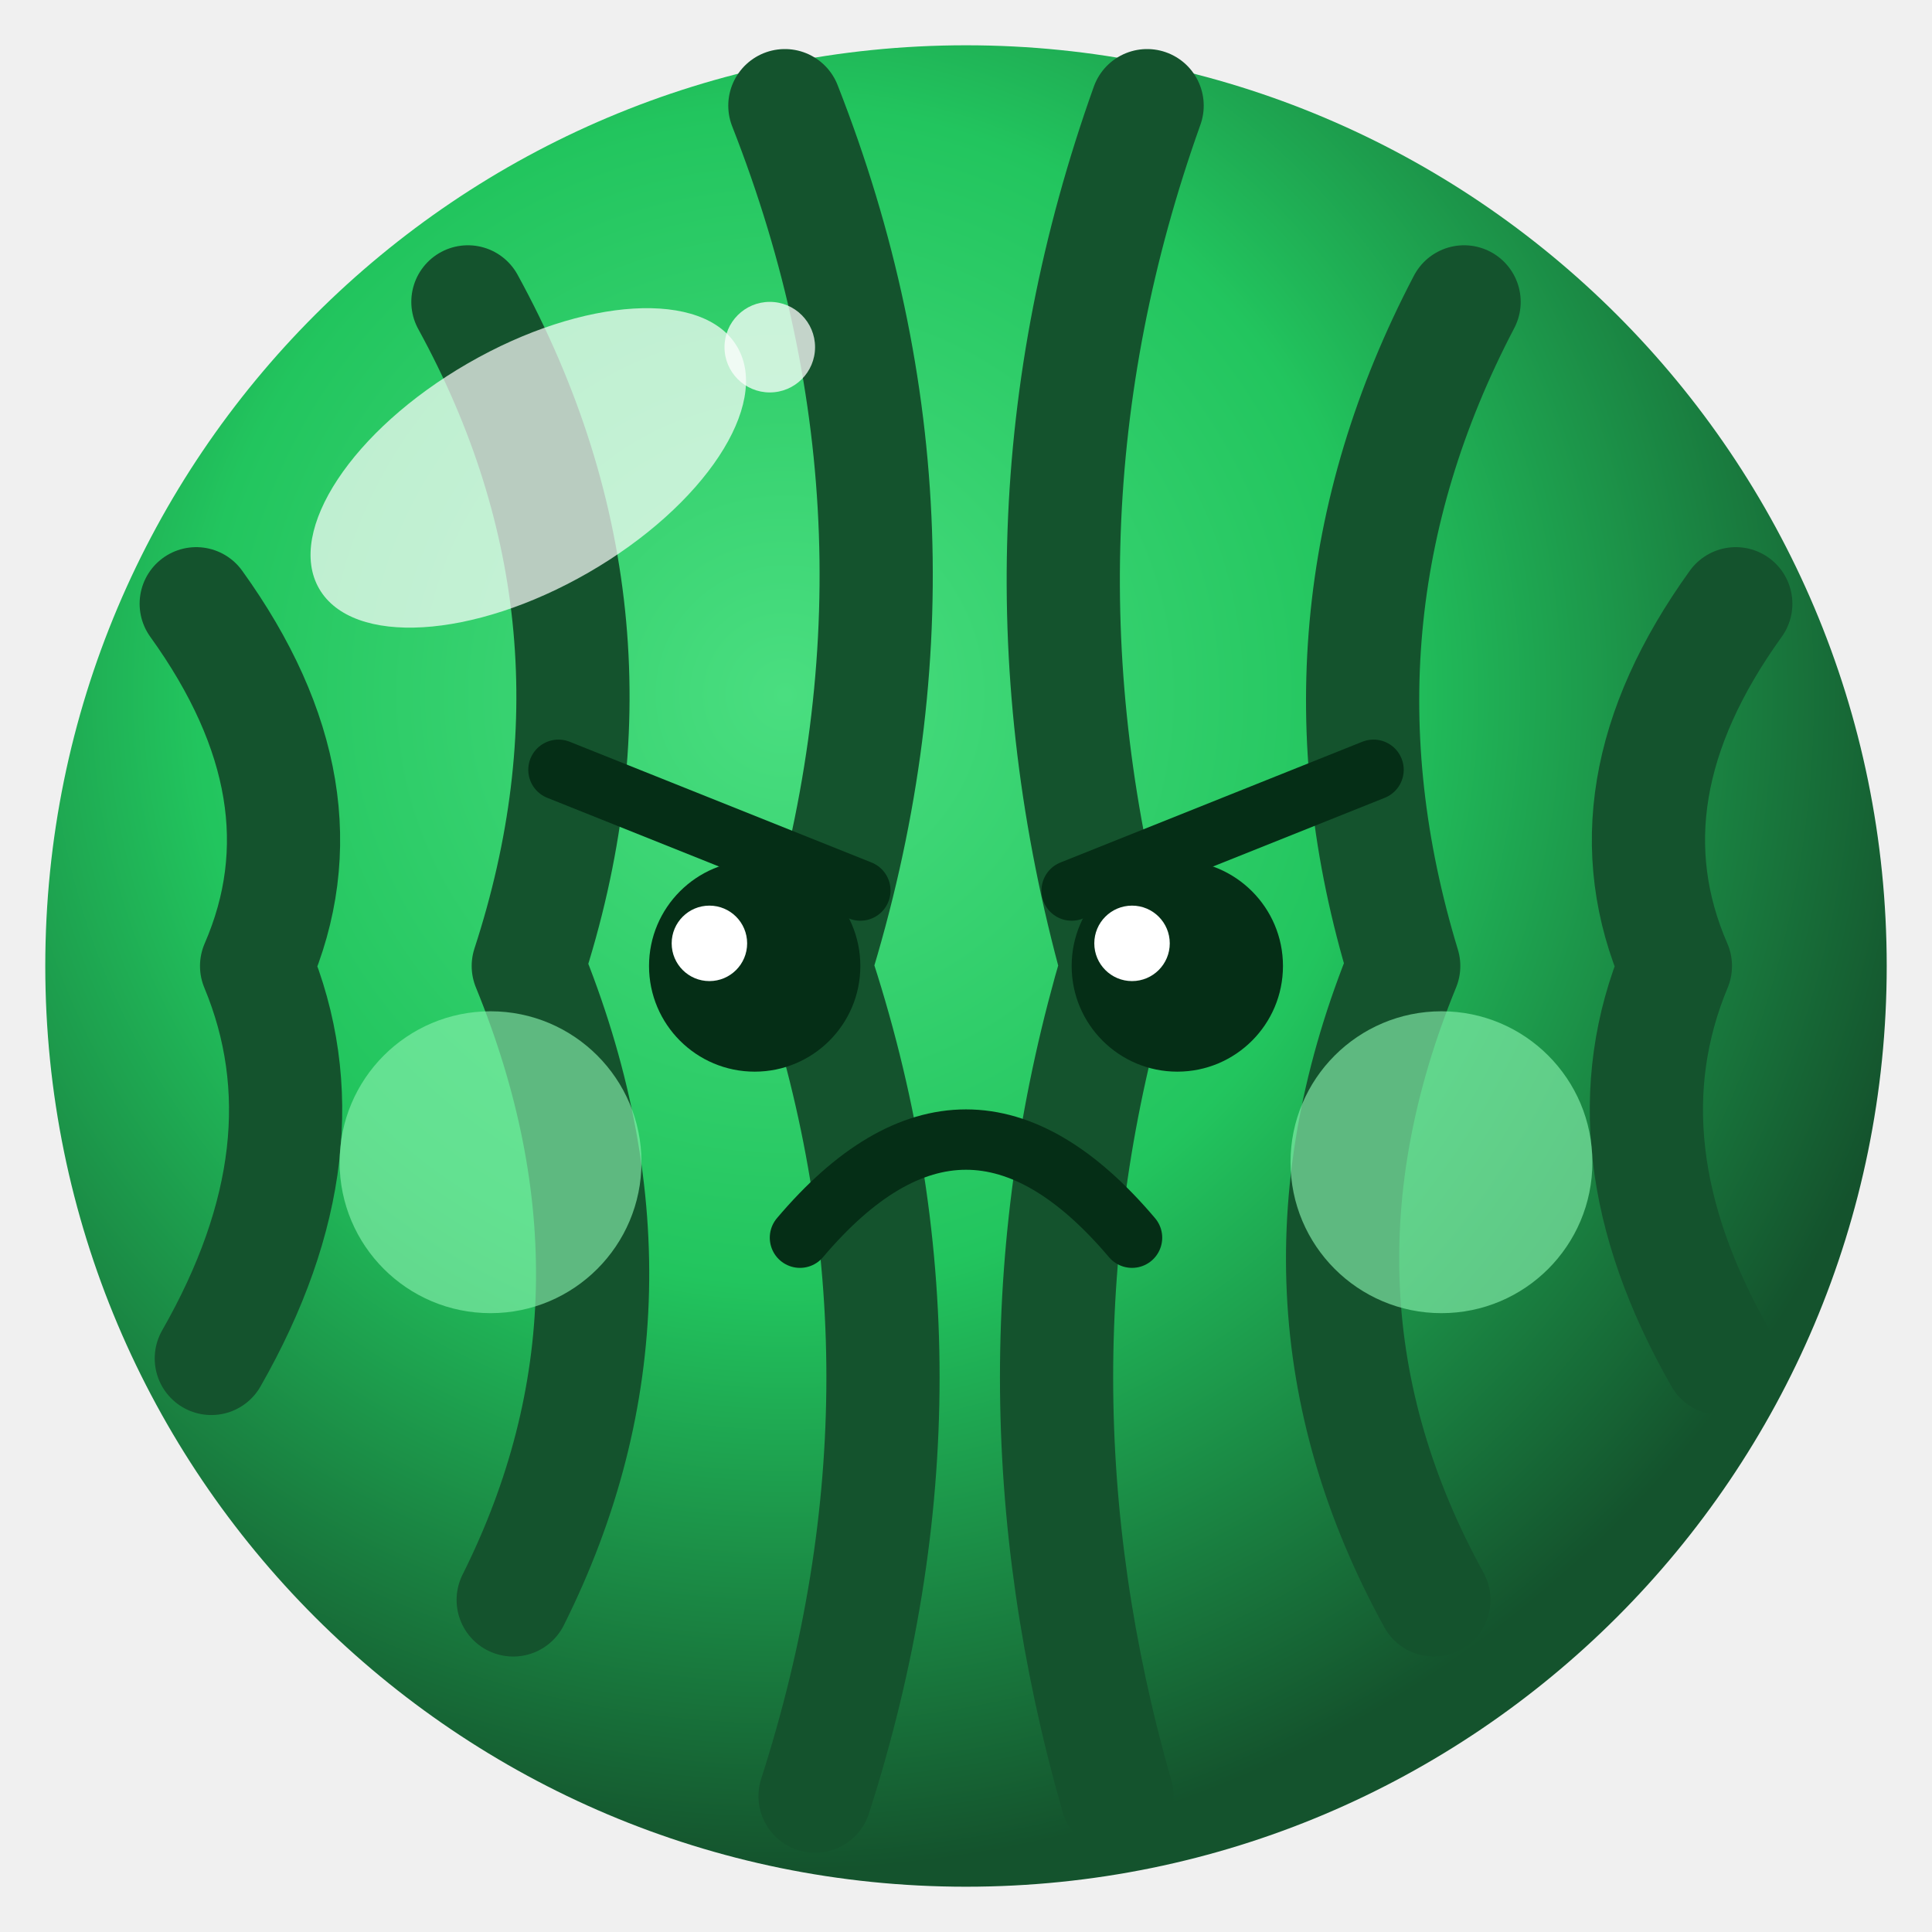
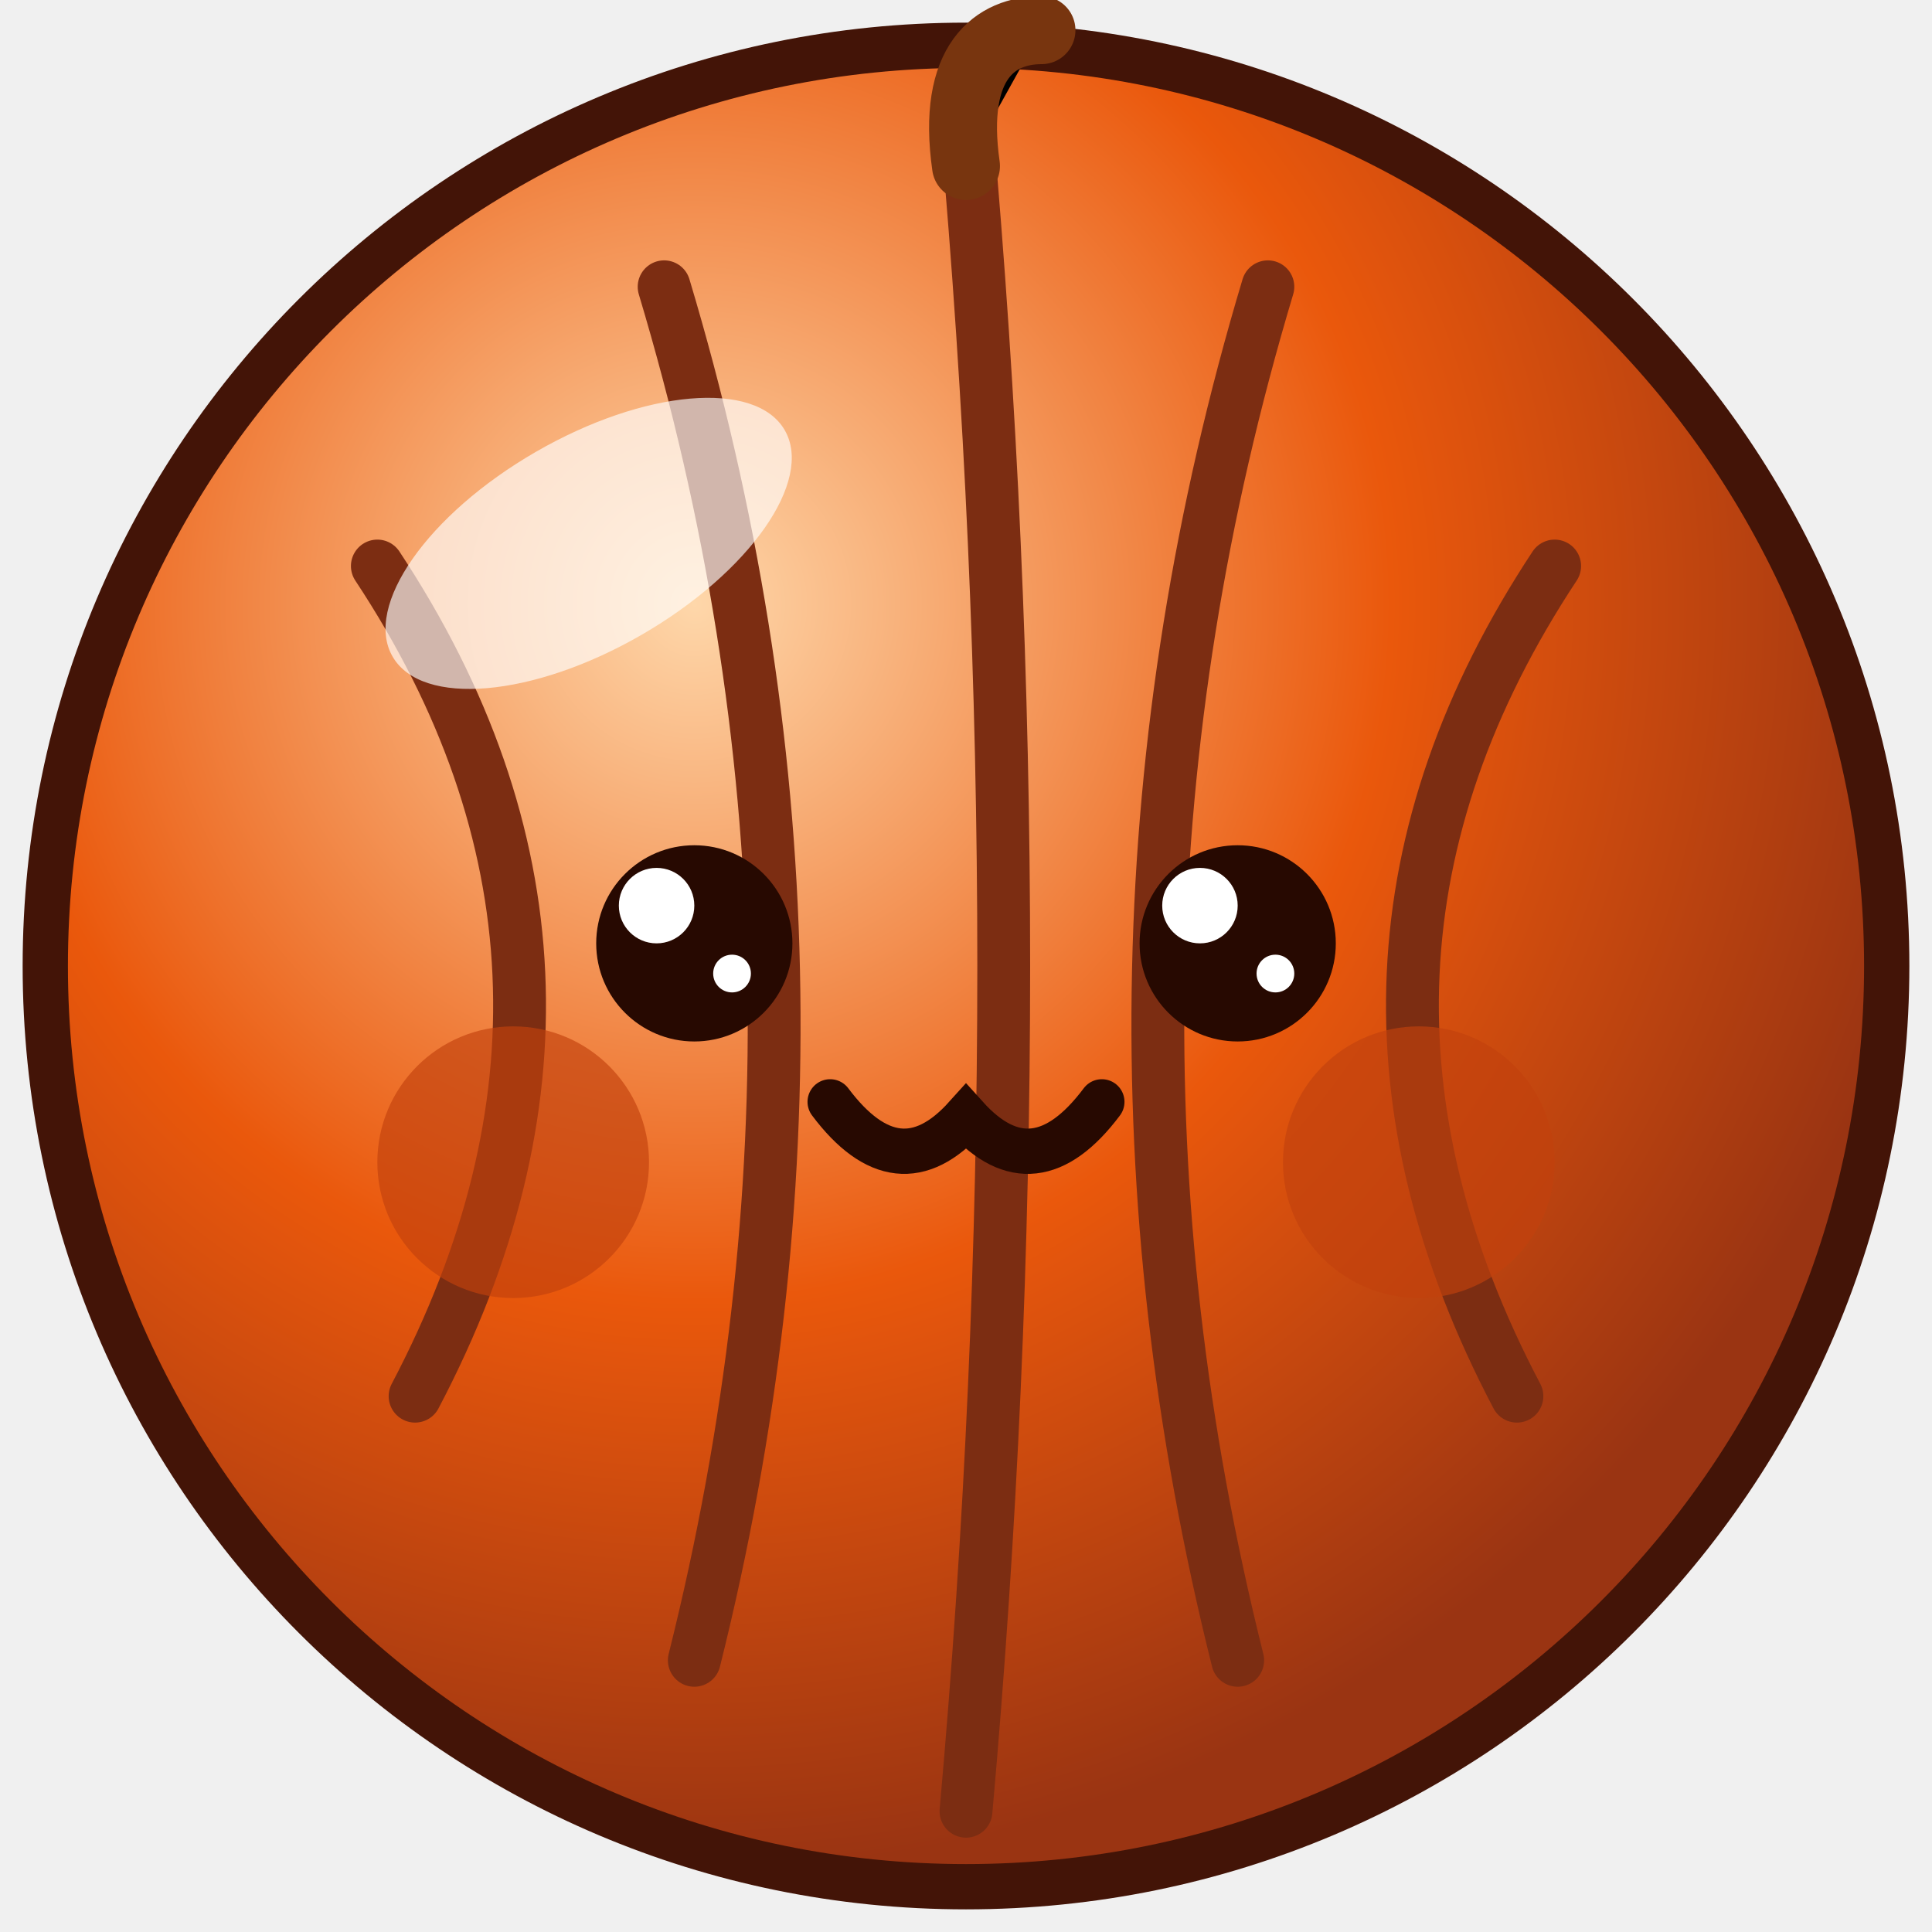
<svg xmlns="http://www.w3.org/2000/svg" viewBox="0 0 256 256" width="256" height="256">
  <defs>
-     <radialGradient id="giantWmGrad" cx="40%" cy="35%" r="65%">
-       <stop offset="0%" stop-color="#4ade80" />
-       <stop offset="50%" stop-color="#22c55e" />
-       <stop offset="100%" stop-color="#14532d" />
+     <radialGradient id="pumpGrad" cx="35%" cy="30%" r="70%">
+       <stop offset="0%" stop-color="#fed7aa" />
+       <stop offset="55%" stop-color="#ea580c" />
+       <stop offset="100%" stop-color="#9a3412" />
    </radialGradient>
  </defs>
-   <circle cx="128" cy="128" r="122" fill="url(#giantWmGrad)" />
-   <g fill="none" stroke="#14532d" stroke-width="15" stroke-linecap="round" stroke-linejoin="round">
-     <path d="M26,80 Q44,105 34,128 Q44,152 28,180" />
-     <path d="M62,40 Q85,82 70,128 Q88,172 68,212" />
-     <path d="M104,14 Q126,70 108,128 Q126,182 108,238" />
-     <path d="M152,14 Q132,70 148,128 Q132,182 148,238" />
-     <path d="M194,40 Q172,82 186,128 Q168,172 190,212" />
-     <path d="M230,80 Q212,105 222,128 Q212,152 228,180" />
+   <circle cx="128" cy="128" r="122" fill="url(#pumpGrad)" stroke="#431407" stroke-width="6" />
+   <g fill="none" stroke="#7c2d12" stroke-width="7" stroke-linecap="round">
+     <path d="M50,75 Q85,128 55,185" />
+     <path d="M88,38 Q115,128 92,220" />
+     <path d="M128,16 Q138,128 128,240" />
+     <path d="M168,38 Q141,128 164,220" />
+     <path d="M206,75 Q171,128 201,185" />
  </g>
-   <ellipse cx="70" cy="62" rx="32" ry="16" fill="#ffffff" opacity="0.7" transform="rotate(-30 70 62)" />
-   <circle cx="102" cy="46" r="6" fill="#ffffff" opacity="0.75" />
-   <circle cx="65" cy="154" r="20" fill="#86efac" opacity="0.65" />
-   <circle cx="191" cy="154" r="20" fill="#86efac" opacity="0.65" />
-   <path d="M74,102 L114,118" stroke="#052e16" stroke-width="8" stroke-linecap="round" />
-   <path d="M182,102 L142,118" stroke="#052e16" stroke-width="8" stroke-linecap="round" />
-   <circle cx="100" cy="128" r="14" fill="#052e16" />
-   <circle cx="94" cy="125" r="5" fill="#ffffff" />
-   <circle cx="156" cy="128" r="14" fill="#052e16" />
-   <circle cx="150" cy="125" r="5" fill="#ffffff" />
-   <path d="M106,164 Q128,138 150,164" fill="none" stroke="#052e16" stroke-width="8" stroke-linecap="round" />
+   <path d="M128,22 C126,8 132,4 138,4" stroke="#78350f" stroke-width="9" stroke-linecap="round" />
+   <ellipse cx="78" cy="72" rx="30" ry="14" fill="#ffffff" opacity="0.65" transform="rotate(-30 78 72)" />
+   <circle cx="68" cy="154" r="18" fill="#c2410c" opacity="0.65" />
+   <circle cx="188" cy="154" r="18" fill="#c2410c" opacity="0.65" />
+   <circle cx="92" cy="125" r="13" fill="#270901" />
+   <circle cx="87" cy="120" r="5" fill="#ffffff" />
+   <circle cx="97" cy="129" r="2.5" fill="#ffffff" />
+   <circle cx="164" cy="125" r="13" fill="#270901" />
+   <circle cx="159" cy="120" r="5" fill="#ffffff" />
+   <circle cx="169" cy="129" r="2.5" fill="#ffffff" />
+   <path d="M110,146 Q119,158 128,148 Q137,158 146,146" fill="none" stroke="#270901" stroke-width="6" stroke-linecap="round" />
</svg>
